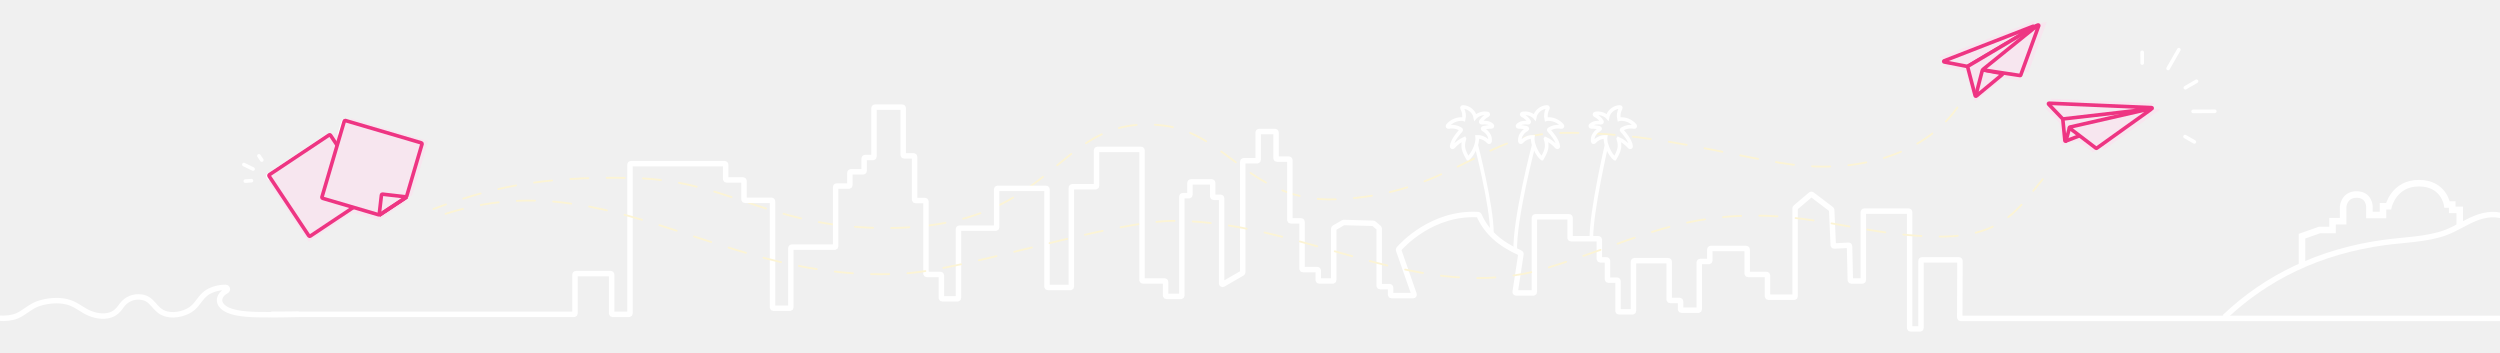
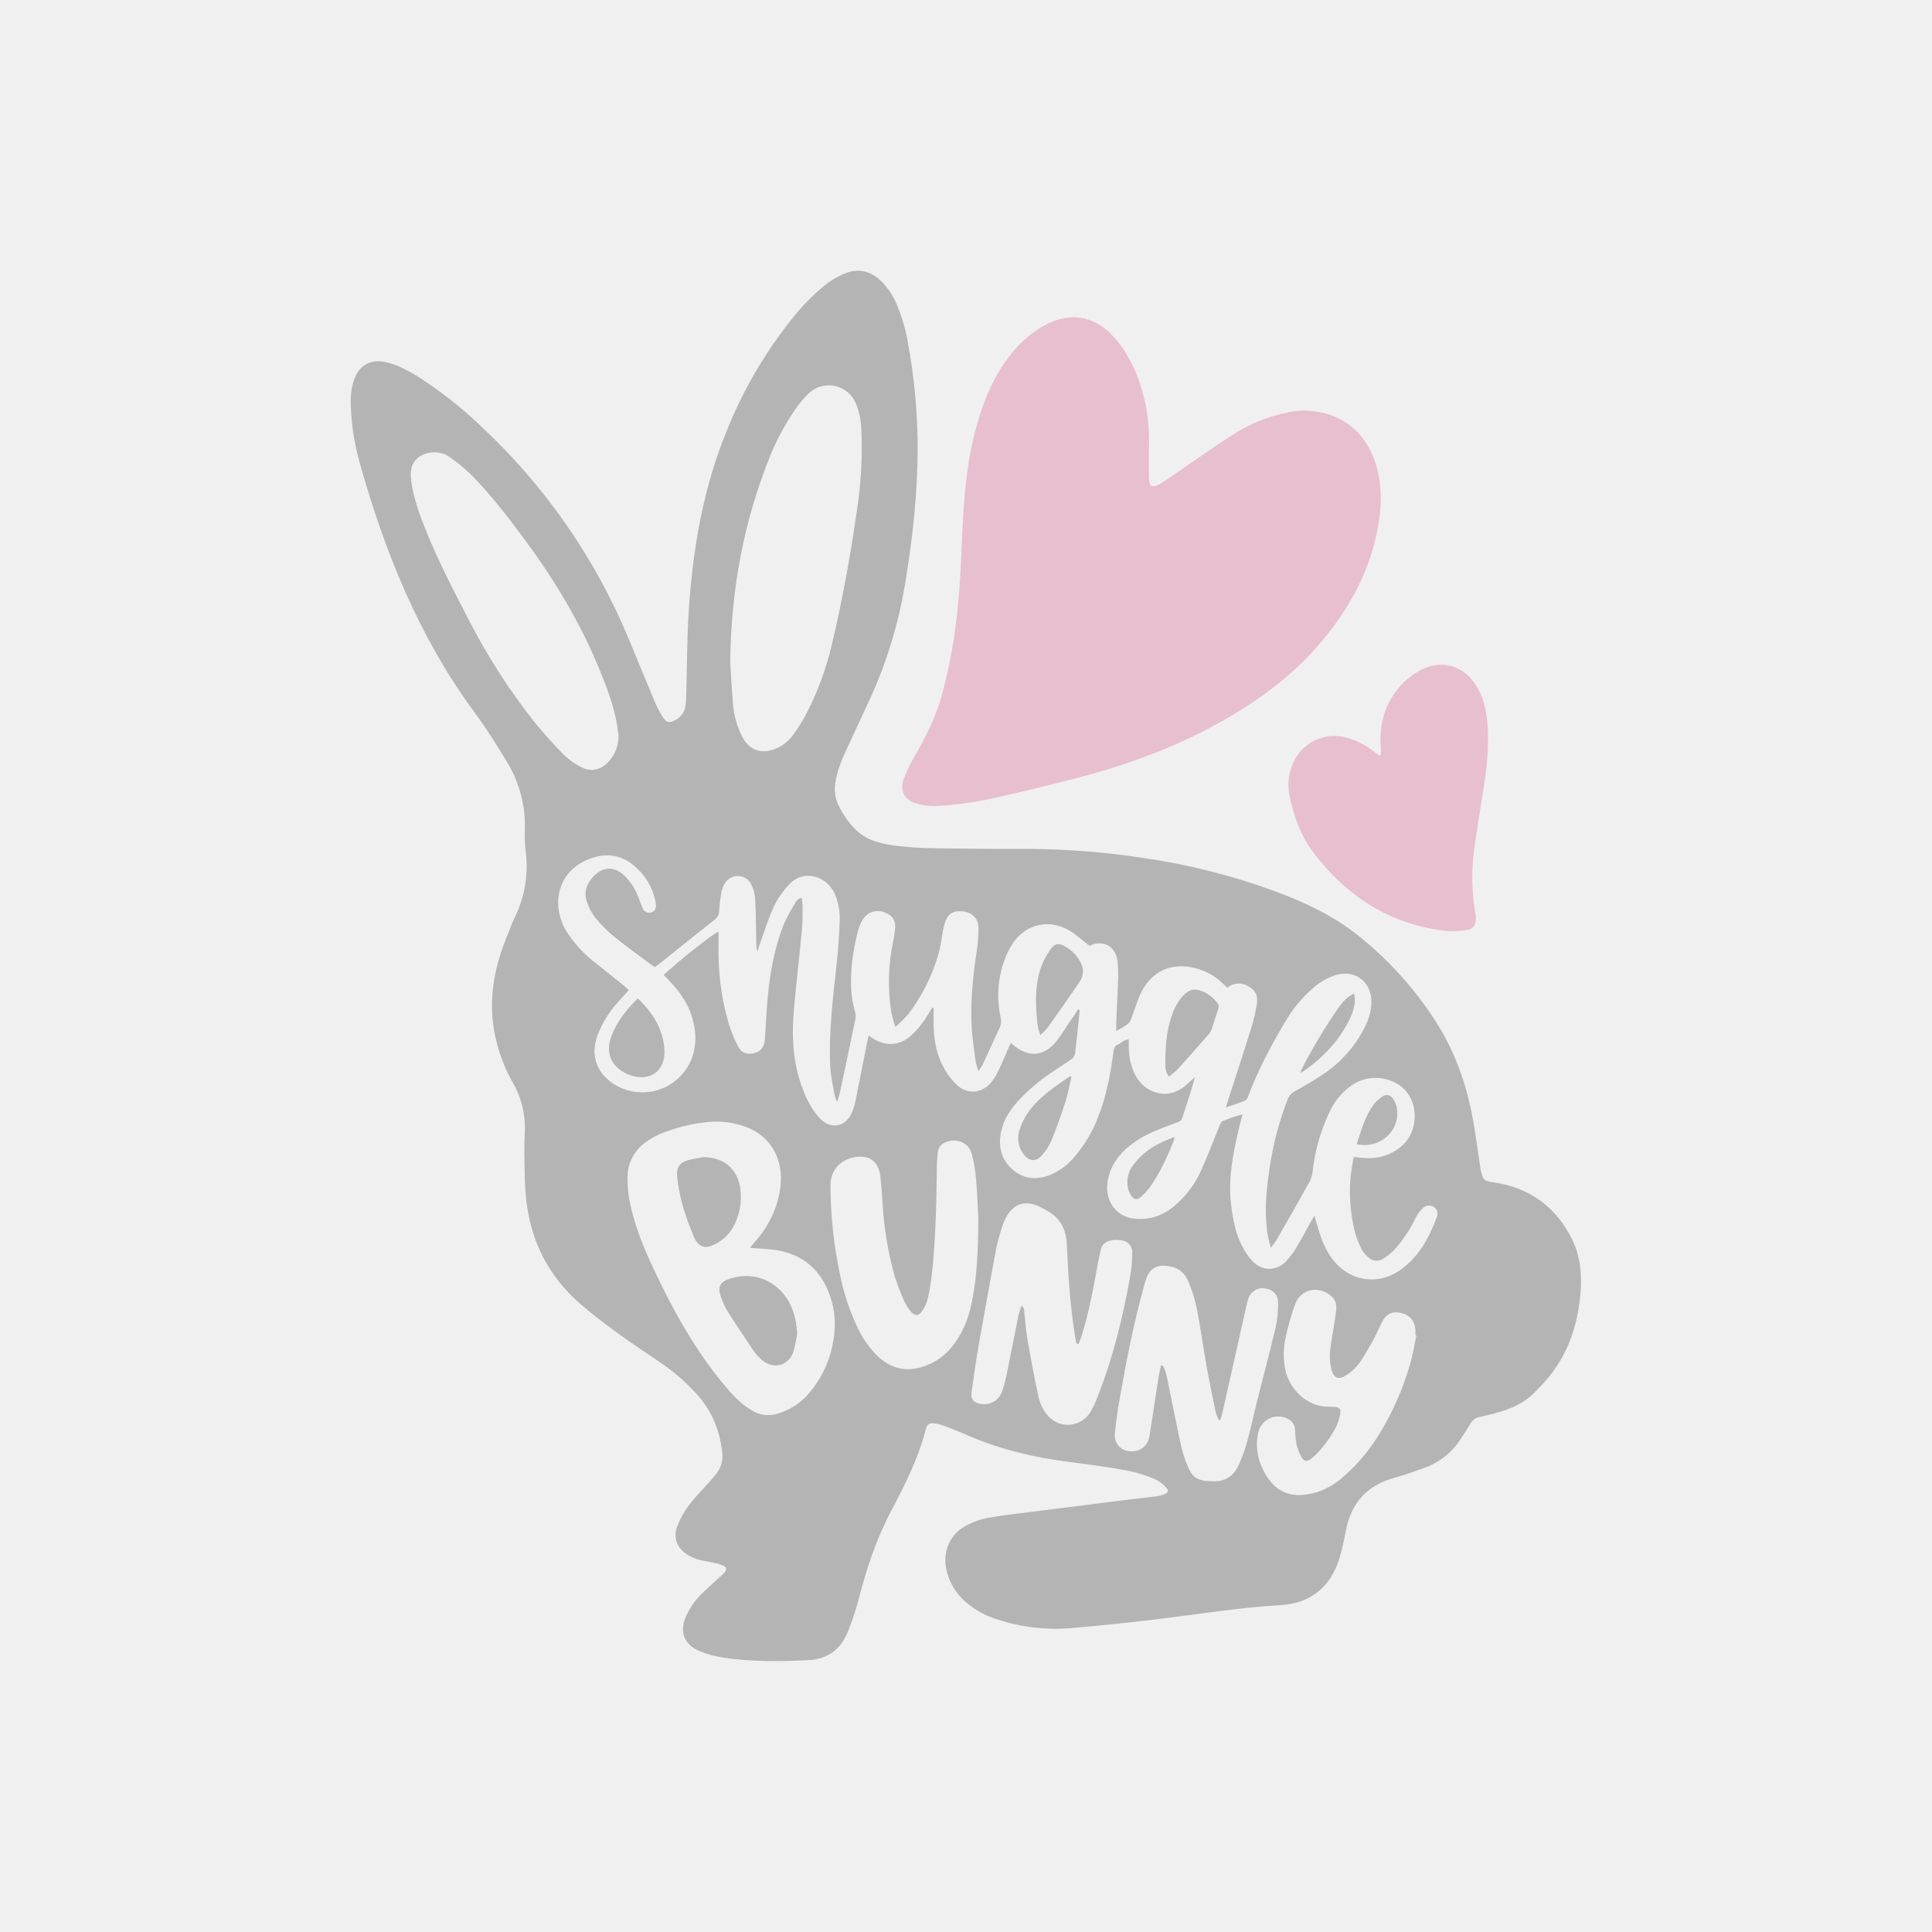
- <svg xmlns="http://www.w3.org/2000/svg" version="1.1" id="Layer_1" x="0px" y="0px" viewBox="0 0 1375.268 193.643" style="enable-background:new 0 0 1375.268 193.643;" xml:space="preserve">
-   <style type="text/css">
- 	.st0{fill:#F7E6EF;}
- 	.st1{fill:#F7E6EF;stroke:#EE3583;stroke-width:2;stroke-miterlimit:10;}
- 	.st2{fill:none;stroke:#EE3583;stroke-width:2;stroke-miterlimit:10;}
- 	.st3{fill:none;stroke:#FCF4D4;stroke-linecap:round;stroke-miterlimit:10;stroke-dasharray:10;}
- 	.st4{fill:none;stroke:#FFFFFF;stroke-width:2;stroke-miterlimit:10;}
- 	.st5{fill:none;stroke:#FFFFFF;stroke-width:2;stroke-linecap:round;stroke-miterlimit:10;}
- 	.st6{fill:#00B1B9;stroke:#FFFFFF;stroke-width:2;stroke-miterlimit:10;}
- 	.st7{fill:none;stroke:#FFFFFF;stroke-width:3.6;stroke-miterlimit:10;}
- 	.st8{fill:none;}
- 	.st9{fill:none;stroke:#FFFFFF;stroke-width:3;stroke-miterlimit:10;}
- </style>
-   <g>
-     <g>
-       <g>
-         <path class="st0" d="M1118.412,17.741c0.327-0.194,0.084-0.693-0.27-0.555     l-48.96,19.031c-0.29,0.113-0.251,0.534,0.053,0.593l12.739,2.456     c0.074,0.014,0.151,0.001,0.217-0.038L1118.412,17.741z" />
-         <path class="st0" d="M1120.771,16.527l-0.432,0.349     c-0.091-0.094-0.233-0.14-0.376-0.056l-37.673,22.349     c-0.119,0.07-0.177,0.211-0.142,0.345l4.146,15.869     c0.063,0.24,0.369,0.313,0.532,0.126l0.105-0.12     c0.083,0.016,0.171,0.01,0.25-0.055l14.028-11.635     c0.202-0.167,0.117-0.494-0.141-0.543l-2.924-0.55l0.219-0.249l12.634,1.92     c0.146,0.022,0.287-0.062,0.337-0.2l9.921-27.203     C1121.364,16.579,1121.016,16.33,1120.771,16.527z" />
-       </g>
-       <path class="st0" d="M1118.906,11.601l-51.59,19.691    c-0.29,0.113-0.251,0.534,0.054,0.593l12.739,2.456    c0.074,0.014,0.151,0.001,0.217-0.038l0.099-0.059    c-0.119,0.071-0.177,0.211-0.142,0.344l4.146,15.869    c0.063,0.24,0.369,0.313,0.532,0.126l0.105-0.12    c0.083,0.016,0.171,0.01,0.25-0.055l14.028-11.635    c0.202-0.167,0.117-0.494-0.141-0.542l-2.924-0.55l0.219-0.249l12.634,1.92    c0.146,0.022,0.287-0.062,0.337-0.2l9.921-27.203    C1119.5,11.654,1119.151,11.404,1118.906,11.601z" />
-       <path class="st0" d="M1125.301,12.134c0,0-2.275,0.521-2.63,0.659l-48.96,19.031    c-0.29,0.113-0.251,0.534,0.054,0.593l12.739,2.456    c0.074,0.014,0.151,0.001,0.217-0.038l19.142-11.355l-19.042,11.296    c-0.119,0.071-0.177,0.211-0.142,0.345l4.146,15.869    c0.063,0.24,0.369,0.312,0.532,0.126l0.105-0.12    c0.083,0.016,0.171,0.01,0.249-0.055l14.028-11.635    c0.202-0.167,0.117-0.494-0.14-0.543l-2.924-0.55l0.219-0.249l12.634,1.92    c0.146,0.022,0.287-0.062,0.337-0.2l9.921-27.203    C1125.894,12.186,1125.545,11.937,1125.301,12.134z" />
-       <g>
-         <path class="st1" d="M1069.502,34.081l12.739,2.456c0.074,0.014,0.151,0.001,0.217-0.038     l36.221-21.487c0.327-0.194,0.084-0.693-0.27-0.555l-48.96,19.032     C1069.158,33.601,1069.197,34.022,1069.502,34.081z" />
-         <path class="st1" d="M1082.415,36.784l4.146,15.869     c0.063,0.24,0.369,0.313,0.532,0.126l33.527-38.217     c0.232-0.265-0.088-0.65-0.391-0.47l-37.673,22.349     C1082.438,36.51,1082.38,36.651,1082.415,36.784z" />
-         <path class="st1" d="M1090.495,38.682l-3.544,13.606     c-0.076,0.291,0.266,0.508,0.497,0.316l14.028-11.635     c0.202-0.167,0.117-0.494-0.14-0.543l-10.485-1.971     C1090.692,38.425,1090.536,38.524,1090.495,38.682z" />
-         <path class="st1" d="M1091.114,37.961l29.924-24.163     c0.244-0.197,0.593,0.052,0.485,0.347l-9.921,27.203     c-0.051,0.139-0.192,0.222-0.338,0.2l-20.002-3.04     C1090.996,38.467,1090.905,38.13,1091.114,37.961z" />
-       </g>
-     </g>
-     <g>
-       <path class="st0" d="M1181.873,61.527l-56.447-2.428    c-0.279-0.012-0.43,0.322-0.237,0.524l7.698,8.035    c0.067,0.07,0.162,0.104,0.258,0.093l-0.152,0.018l1.176,11.955    c0.035,0.355,0.544,0.379,0.612,0.029l7.412-2.824l9.086,6.921    c0.104,0.079,0.246,0.085,0.356,0.013l29.55-21.139    c0.193-0.138,0.709-0.581,0.709-0.581    C1182.274,62.1,1182.254,61.543,1181.873,61.527z" />
-       <path class="st0" d="M1187.8,59.987l-56.447-2.428    c-0.279-0.012-0.43,0.322-0.237,0.524l7.698,8.035    c0.067,0.07,0.162,0.104,0.258,0.093l-0.152,0.018l1.176,11.955    c0.035,0.355,0.544,0.379,0.612,0.029l7.412-2.824l9.086,6.921    c0.104,0.079,0.246,0.085,0.356,0.013l29.55-21.139    c0.193-0.138,0.709-0.581,0.709-0.581    C1188.201,60.561,1188.181,60.004,1187.8,59.987z" />
-       <path class="st0" d="M1184.875,56.691l-56.447-2.428    c-0.279-0.012-0.43,0.322-0.237,0.524l7.698,8.035    c0.067,0.07,0.162,0.104,0.258,0.093l-0.152,0.018l1.176,11.955    c0.035,0.355,0.544,0.379,0.612,0.029l7.412-2.824l9.086,6.921    c0.104,0.079,0.246,0.085,0.356,0.013l29.55-21.139    c0.193-0.138,0.709-0.581,0.709-0.581    C1185.276,57.264,1185.256,56.707,1184.875,56.691z" />
-       <g>
-         <path class="st1" d="M1126.942,57.305l7.698,8.035c0.067,0.07,0.163,0.104,0.259,0.093     l48.749-5.608c0.379-0.044,0.359-0.601-0.022-0.617l-56.447-2.428     C1126.9,56.77,1126.749,57.104,1126.942,57.305z" />
-         <path class="st1" d="M1138.41,70.345l-1.875,7.09     c-0.068,0.35-0.577,0.326-0.612-0.029l-1.176-11.954" />
-         <line class="st2" x1="1136.147" y1="77.683" x2="1183.297" y2="59.519" />
-         <path class="st1" d="M1138.508,70.468l14.525,11.064     c0.104,0.079,0.247,0.085,0.356,0.013l29.551-21.139     c0.275-0.197,0.081-0.629-0.249-0.554l-44.06,10.066     C1138.372,69.975,1138.297,70.308,1138.508,70.468z" />
-       </g>
-     </g>
-     <path class="st3" d="M1076.807,59.096c-19.361,27.481-57.253,35.836-90.587,31.485   c-33.334-4.35-79.787-19.107-130.511-17.358   c-40,1.379-59.886,33.991-120.667,36.423   c-46.977,1.879-60.163-36.384-94.826-40.56   c-63.006-7.591-55.664,60.564-162.268,56.143   c-57.164-2.371-79.136-26-129.116-27.281   c-53.292-1.366-81.205,6.162-110.402,17.018" />
-     <g>
-       <g>
-         <path class="st4" d="M883.833,79.497c0,0-8.419,36.281-8.419,51.527" />
-         <path class="st4" d="M888.284,87.242c-2.359-1.874-5.646-8.007-5.021-11.914     l0.004-0.023c-2.344-0.074-4.687,0.991-6.211,2.767     c-0.274,0.319-0.808,0.187-0.871-0.228c-0.214-1.412,0.117-2.908,0.939-4.078     c0.748-1.064,1.643-1.954,2.828-2.526c0.425-0.205,0.363-0.826-0.097-0.931     c-1.12-0.256-2.739-0.527-4.507-0.507c-0.441,0.005-0.67-0.528-0.366-0.849     c0.68-0.716,1.648-1.176,2.629-1.372c1.026-0.205,2.077-0.164,3.123-0.065     c0.417,0.04,0.695-0.422,0.469-0.775c-0.918-1.43-2.24-2.6-3.77-3.342     c-0.427-0.207-0.384-0.846,0.081-0.938c2.387-0.472,5.014,0.264,6.745,1.989     l0.029,0.034c0.604-3.135,3.641-5.573,6.805-5.64     c0.385-0.008,0.646,0.409,0.453,0.743c-1.042,1.808-1.382,4.019-0.902,6.052     l0.217-0.074c3.208-0.406,6.561,1.004,8.596,3.5     c0.308,0.378-0.022,0.912-0.499,0.811c-2.27-0.483-4.736-0.047-6.688,1.212     c-0.258,0.166-0.294,0.532-0.083,0.755c1.201,1.277,4.699,5.257,5.09,8.66     c0.056,0.484-0.554,0.749-0.874,0.381c-1.688-1.942-3.796-3.52-6.139-4.585     l-0.021,0.036c1.338,4.224,0.655,6.445-1.939,10.908L888.284,87.242z" />
-       </g>
-       <g>
-         <path class="st4" d="M843.79,79.497c0,0-10.802,40.921-10.244,58.784" />
-         <path class="st4" d="M848.241,87.242c-2.359-1.874-5.646-8.007-5.021-11.914l0.004-0.023     c-2.344-0.074-4.687,0.991-6.211,2.767c-0.274,0.319-0.808,0.187-0.871-0.228     c-0.214-1.412,0.117-2.908,0.939-4.078c0.748-1.064,1.643-1.954,2.828-2.526     c0.425-0.205,0.363-0.826-0.097-0.931c-1.12-0.256-2.739-0.527-4.507-0.507     c-0.442,0.005-0.67-0.528-0.366-0.849c0.68-0.716,1.648-1.176,2.629-1.372     c1.026-0.205,2.077-0.164,3.123-0.065c0.418,0.04,0.695-0.422,0.469-0.775     c-0.918-1.43-2.24-2.6-3.77-3.342c-0.427-0.207-0.385-0.846,0.081-0.938     c2.387-0.472,5.014,0.264,6.745,1.989l0.029,0.034     c0.604-3.135,3.641-5.573,6.805-5.64c0.385-0.008,0.646,0.409,0.453,0.743     c-1.042,1.808-1.382,4.019-0.902,6.052l0.217-0.074     c3.208-0.406,6.561,1.004,8.596,3.5c0.308,0.378-0.022,0.912-0.498,0.811     c-2.27-0.483-4.736-0.047-6.688,1.212c-0.258,0.166-0.294,0.532-0.084,0.755     c1.201,1.277,4.699,5.257,5.09,8.66c0.056,0.484-0.554,0.749-0.874,0.381     c-1.688-1.942-3.796-3.52-6.139-4.585l-0.022,0.036     c1.338,4.224,0.655,6.445-1.938,10.908L848.241,87.242z" />
-       </g>
-       <g>
-         <path class="st4" d="M812.008,79.497c0,0,8.699,33.49,8.699,48.736" />
-         <path class="st4" d="M807.557,87.242c2.359-1.874,5.646-8.007,5.021-11.914     l-0.004-0.023c2.344-0.074,4.687,0.991,6.211,2.767     c0.274,0.319,0.808,0.187,0.871-0.228c0.214-1.412-0.117-2.908-0.94-4.078     c-0.748-1.064-1.643-1.954-2.828-2.526c-0.425-0.205-0.363-0.826,0.097-0.931     c1.12-0.256,2.739-0.527,4.507-0.507c0.442,0.005,0.67-0.528,0.366-0.849     c-0.68-0.716-1.648-1.176-2.63-1.372c-1.026-0.205-2.077-0.164-3.123-0.065     c-0.417,0.04-0.695-0.422-0.469-0.775c0.918-1.43,2.24-2.6,3.77-3.342     c0.427-0.207,0.384-0.846-0.081-0.938c-2.387-0.472-5.014,0.264-6.745,1.989     l-0.029,0.034c-0.604-3.135-3.641-5.573-6.805-5.64     c-0.385-0.008-0.646,0.409-0.453,0.743c1.042,1.808,1.382,4.019,0.901,6.052     l-0.217-0.074c-3.208-0.406-6.561,1.004-8.596,3.5     c-0.308,0.378,0.022,0.912,0.498,0.811c2.27-0.483,4.736-0.047,6.688,1.212     c0.258,0.166,0.294,0.532,0.083,0.755c-1.201,1.277-4.699,5.257-5.09,8.66     c-0.056,0.484,0.554,0.749,0.874,0.381c1.688-1.942,3.796-3.52,6.139-4.585     l0.021,0.036c-1.338,4.224-0.655,6.445,1.939,10.908L807.557,87.242z" />
-       </g>
-     </g>
-     <g>
-       <line class="st5" x1="1198.606" y1="27.321" x2="1192.694" y2="37.65" />
-       <line class="st5" x1="1208.297" y1="44.701" x2="1202.177" y2="48.266" />
-       <line class="st5" x1="1178.422" y1="28.805" x2="1178.445" y2="34.682" />
-       <line class="st5" x1="1218.355" y1="61.228" x2="1206.454" y2="61.273" />
-       <line class="st5" x1="1207.107" y1="78.051" x2="1202.005" y2="75.132" />
-     </g>
-     <g>
-       <path class="st4" d="M202.943,108.181l-32.929,21.919    c-0.23,0.153-0.54,0.091-0.693-0.139L147.402,97.031    c-0.153-0.23-0.091-0.54,0.139-0.693l32.929-21.919    c0.23-0.153,0.54-0.091,0.693,0.139l21.919,32.929    C203.235,107.717,203.173,108.028,202.943,108.181z" />
-       <g>
-         <g>
-           <path class="st6" d="M188.781,66.843l-12.298,41.812      c-0.078,0.265,0.074,0.543,0.339,0.621l30.826,9.067      c0.142,0.042,0.295,0.019,0.418-0.063l14.835-9.853      c0.098-0.065,0.17-0.163,0.203-0.275l8.45-28.727      c0.078-0.265-0.074-0.543-0.339-0.621l-41.812-12.298      C189.137,66.426,188.859,66.578,188.781,66.843z" />
-         </g>
-         <path class="st6" d="M207.954,118.594l1.279-11.146c0.031-0.274,0.279-0.471,0.554-0.44     l13.369,1.535" />
-         <line class="st4" x1="223.156" y1="108.543" x2="207.954" y2="118.594" />
-         <line class="st4" x1="207.954" y1="118.594" x2="223.156" y2="108.543" />
-       </g>
-       <g>
-         <line class="st5" x1="134.961" y1="99.622" x2="138.3" y2="99.393" />
-         <line class="st5" x1="134.161" y1="90.516" x2="139.211" y2="92.988" />
-         <line class="st5" x1="142.447" y1="85.744" x2="143.997" y2="88.049" />
-       </g>
-     </g>
-     <path class="st7" d="M1353.106,124.462v-9.001h-4.115v-2.939h-2.822   c0,0-1.764-11.757-15.52-11.757c-13.756,0-16.695,12.698-16.695,12.698h-3.057v4.82   h-7.463v-4.703c0,0-0.118-6.584-7.054-6.584s-7.407,6.702-7.407,6.702v7.995h-5.823   v4.82h-7.172l-9.641,3.41v15.703" />
-     <g>
-       <g>
-         <path class="st0" d="M203.127,110.841l-32.929,21.919     c-0.23,0.153-0.54,0.091-0.693-0.139l-21.919-32.929     c-0.153-0.23-0.091-0.54,0.139-0.693l32.929-21.919     c0.23-0.153,0.54-0.091,0.693,0.139l21.919,32.929     C203.419,110.377,203.357,110.688,203.127,110.841z" />
-         <g>
-           <g>
-             <path class="st0" d="M188.965,69.502l-12.298,41.812       c-0.078,0.265,0.074,0.543,0.339,0.621l30.826,9.067       c0.142,0.042,0.295,0.019,0.418-0.063l14.835-9.853       c0.098-0.065,0.17-0.163,0.203-0.275l8.45-28.727       c0.078-0.265-0.074-0.543-0.339-0.621l-41.812-12.298       C189.321,69.086,189.043,69.237,188.965,69.502z" />
-           </g>
-           <path class="st0" d="M208.138,121.254l1.279-11.146      c0.031-0.274,0.279-0.471,0.554-0.44l13.369,1.535" />
-           <line class="st8" x1="223.34" y1="111.203" x2="208.138" y2="121.254" />
-           <line class="st8" x1="208.138" y1="121.254" x2="223.34" y2="111.203" />
-         </g>
-       </g>
-       <g>
-         <path class="st0" d="M206.819,106.789l-32.929,21.919     c-0.23,0.153-0.54,0.091-0.693-0.139L151.278,95.64     c-0.153-0.23-0.091-0.54,0.139-0.693l32.929-21.919     c0.23-0.153,0.54-0.091,0.693,0.139l21.919,32.929     C207.111,106.326,207.048,106.636,206.819,106.789z" />
-         <g>
-           <g>
-             <path class="st0" d="M192.657,65.451l-12.298,41.812       c-0.078,0.265,0.074,0.543,0.339,0.621l30.826,9.067       c0.142,0.042,0.295,0.019,0.418-0.063l14.835-9.853       c0.098-0.065,0.17-0.163,0.203-0.275l8.45-28.727       c0.078-0.265-0.074-0.543-0.339-0.621l-41.812-12.298       C193.013,65.035,192.735,65.186,192.657,65.451z" />
-           </g>
-           <path class="st0" d="M211.829,117.202l1.279-11.146      c0.031-0.274,0.279-0.471,0.554-0.44l13.369,1.535" />
-           <line class="st8" x1="227.032" y1="107.152" x2="211.829" y2="117.202" />
-           <line class="st8" x1="211.829" y1="117.202" x2="227.032" y2="107.152" />
-         </g>
-       </g>
-       <g>
-         <path class="st1" d="M203.554,107.984l-32.929,21.919     c-0.23,0.153-0.54,0.091-0.693-0.139l-21.919-32.929     c-0.153-0.23-0.091-0.54,0.139-0.693l32.929-21.919     c0.23-0.153,0.54-0.091,0.693,0.139l21.919,32.929     C203.847,107.52,203.784,107.831,203.554,107.984z" />
-         <g>
-           <g>
-             <path class="st1" d="M189.393,66.645l-12.298,41.812       c-0.078,0.265,0.074,0.543,0.339,0.621l30.826,9.067       c0.142,0.042,0.295,0.019,0.418-0.063l14.835-9.853       c0.098-0.065,0.17-0.163,0.203-0.275l8.45-28.727       c0.078-0.265-0.074-0.543-0.339-0.621l-41.812-12.298       C189.749,66.229,189.471,66.381,189.393,66.645z" />
-           </g>
-           <path class="st1" d="M208.565,118.397l1.279-11.146      c0.031-0.274,0.279-0.471,0.554-0.44l13.369,1.535" />
-           <line class="st2" x1="223.768" y1="108.346" x2="208.565" y2="118.397" />
-           <line class="st2" x1="208.565" y1="118.397" x2="223.768" y2="108.346" />
-         </g>
-       </g>
-     </g>
-     <path class="st9" d="M149.153,172.922h166.661c0.276,0,0.5-0.224,0.5-0.5v-21.402   c0-0.276,0.224-0.5,0.5-0.5h19.162c0.276,0,0.5,0.224,0.5,0.5v21.402c0,0.276,0.224,0.5,0.5,0.5   h9.081c0.276,0,0.5-0.224,0.5-0.5V90.534c0-0.276,0.224-0.5,0.5-0.5h51.645   c0.276,0,0.5,0.224,0.5,0.5v7.961c0,0.276,0.224,0.5,0.5,0.5h9.081c0.276,0,0.5,0.224,0.5,0.5   v10.201c0,0.276,0.224,0.5,0.5,0.5h14.682c0.276,0,0.5,0.224,0.5,0.5v58.366   c0,0.276,0.224,0.5,0.5,0.5h9.081c0.276,0,0.5-0.224,0.5-0.5v-32.603c0-0.276,0.224-0.5,0.5-0.5   h23.642c0.276,0,0.5-0.224,0.5-0.5v-32.603c0-0.276,0.224-0.5,0.5-0.5h6.841   c0.276,0,0.5-0.224,0.5-0.5v-6.841c0-0.276,0.224-0.5,0.5-0.5h6.841c0.276,0,0.5-0.224,0.5-0.5   v-6.871c0-0.276,0.224-0.5,0.5-0.5h4.41c0.276,0,0.5-0.224,0.5-0.5V59.44   c0-0.276,0.224-0.5,0.5-0.5h15.086c0.276,0,0.5,0.224,0.5,0.5v25.811c0,0.276,0.224,0.5,0.5,0.5   h5.256c0.276,0,0.5,0.224,0.5,0.5v23.576c0,0.276,0.224,0.5,0.5,0.5h5.256   c0.276,0,0.5,0.224,0.5,0.5v39.663c0,0.276,0.224,0.5,0.5,0.5h7.49c0.276,0,0.5,0.224,0.5,0.5   v12.405c0,0.276,0.224,0.5,0.5,0.5h8.384c0.276,0,0.5-0.224,0.5-0.5v-37.875   c0-0.276,0.224-0.5,0.5-0.5h20.002c0.276,0,0.5-0.224,0.5-0.5v-20.895c0-0.276,0.224-0.5,0.5-0.5   h26.704c0.276,0,0.5,0.224,0.5,0.5v53.515c0,0.276,0.224,0.5,0.5,0.5h12.405   c0.276,0,0.5-0.224,0.5-0.5v-54.409c0-0.276,0.224-0.5,0.5-0.5H602.715c0.276,0,0.5-0.224,0.5-0.5   V82.676c0-0.276,0.224-0.5,0.5-0.5h24.023c0.276,0,0.5,0.224,0.5,0.5v71.389   c0,0.276,0.224,0.5,0.5,0.5h11.958c0.276,0,0.5,0.224,0.5,0.5v7.49c0,0.276,0.224,0.5,0.5,0.5   h7.937c0.276,0,0.5-0.224,0.5-0.5v-54.409c0-0.276,0.224-0.5,0.5-0.5h3.468   c0.276,0,0.5-0.224,0.5-0.5v-6.596c0-0.276,0.224-0.5,0.5-0.5h11.512c0.276,0,0.5,0.224,0.5,0.5   v7.49c0,0.276,0.224,0.5,0.5,0.5h3.915c0.276,0,0.5,0.224,0.5,0.5v46.893   c0,0.385,0.417,0.625,0.75,0.433l10.618-6.126   c0.155-0.089,0.25-0.254,0.25-0.433V88.931c0-0.276,0.224-0.5,0.5-0.5h7.49   c0.276,0,0.5-0.224,0.5-0.5V72.845c0-0.276,0.224-0.5,0.5-0.5h8.831c0.276,0,0.5,0.224,0.5,0.5   v14.193c0,0.276,0.224,0.5,0.5,0.5h6.596c0.276,0,0.5,0.224,0.5,0.5v32.96   c0,0.276,0.224,0.5,0.5,0.5h5.703c0.276,0,0.5,0.224,0.5,0.5v25.811c0,0.276,0.224,0.5,0.5,0.5   h7.937c0.276,0,0.5,0.224,0.5,0.5v5.256c0,0.276,0.224,0.5,0.5,0.5h7.49   c0.276,0,0.5-0.224,0.5-0.5V125.807c0-0.178,0.094-0.342,0.248-0.432l4.991-2.911   c0.08-0.047,0.172-0.07,0.265-0.068l16.214,0.438   c0.115,0.003,0.225,0.046,0.312,0.12l2.819,2.416   c0.111,0.095,0.175,0.234,0.175,0.38v31.443c0,0.276,0.224,0.5,0.5,0.5h5.256   c0.276,0,0.5,0.224,0.5,0.5v3.915c0,0.276,0.224,0.5,0.5,0.5h11.95   c0.344,0,0.586-0.34,0.472-0.665l-8.537-24.441   c-0.059-0.169-0.026-0.355,0.092-0.49c1.924-2.207,18.575-20.388,43.725-18.953   c0.188,0.011,0.356,0.129,0.433,0.302c4.057,9.183,11.265,15.694,22.783,20.828   c0.204,0.091,0.326,0.307,0.293,0.529l-3.171,20.839   c-0.046,0.302,0.188,0.575,0.494,0.575l9.557,0.01   c0.276,0,0.5-0.224,0.5-0.5v-40.877c0-0.276,0.224-0.5,0.5-0.5h18.661   c0.276,0,0.5,0.224,0.5,0.5v11.065c0,0.276,0.224,0.5,0.5,0.5h15.086c0.276,0,0.5,0.224,0.5,0.5   v10.618c0,0.276,0.224,0.5,0.5,0.5h3.468c0.276,0,0.5,0.224,0.5,0.5v10.171   c0,0.276,0.224,0.5,0.5,0.5h4.809c0.276,0,0.5,0.224,0.5,0.5v16.427c0,0.276,0.224,0.5,0.5,0.5   h7.49c0.276,0,0.5-0.224,0.5-0.5v-27.151c0-0.276,0.224-0.5,0.5-0.5h18.661   c0.276,0,0.5,0.224,0.5,0.5v20.895c0,0.276,0.224,0.5,0.5,0.5h5.256c0.276,0,0.5,0.224,0.5,0.5   v4.362c0,0.276,0.224,0.5,0.5,0.5h9.277c0.276,0,0.5-0.224,0.5-0.5v-25.811   c0-0.276,0.224-0.5,0.5-0.5h4.809c0.276,0,0.5-0.224,0.5-0.5v-6.149c0-0.276,0.224-0.5,0.5-0.5   h19.555c0.276,0,0.5,0.224,0.5,0.5v13.299c0,0.276,0.224,0.5,0.5,0.5h10.171   c0.276,0,0.5,0.224,0.5,0.5v11.512c0,0.276,0.224,0.5,0.5,0.5h14.193c0.276,0,0.5-0.224,0.5-0.5   v-48.422c0-0.147,0.064-0.286,0.176-0.381l8.454-7.186   c0.179-0.152,0.439-0.159,0.626-0.017l10.664,8.105   c0.118,0.09,0.19,0.228,0.197,0.376l0.861,19.372   c0.012,0.277,0.248,0.491,0.524,0.477l7.922-0.396   c0.281-0.014,0.518,0.207,0.525,0.488l0.424,18.659   c0.006,0.272,0.228,0.489,0.5,0.489h6.161c0.276,0,0.5-0.224,0.5-0.5v-37.429   c0-0.276,0.224-0.5,0.5-0.5h24.47c0.276,0,0.5,0.224,0.5,0.5v63.792c0,0.276,0.224,0.5,0.5,0.5   h5.256c0.276,0,0.5-0.224,0.5-0.5v-36.982c0-0.276,0.224-0.5,0.5-0.5h20.43   c0.277,0,0.501,0.225,0.5,0.502l-0.122,31.199c-0.001,0.277,0.223,0.502,0.5,0.502   h303.536" />
-     <path class="st3" d="M245.065,117.639c91.782-29.274,151.89,39.493,253.059,32.748   c35.336-2.356,113.934-29.387,149.345-28.905   c71.995,0.978,134.424,46.996,203.301,26.015   c43.75-13.327,68.923-28.905,114.658-28.905c36.614,0,64.555,11.562,102.132,11.562   c34.9,0,43.358-16.38,56.196-31.613" />
-     <g>
-       <g>
-         <path class="st9" d="M1379.417,120.089c-5.271-3.191-12.104-2.272-17.814,0.043     c-5.71,2.315-10.866,5.884-16.663,7.969c-9.975,3.589-22.534,3.839-33.04,5.253     c-36.135,4.863-65.518,19.478-88.201,41.103" />
-       </g>
-       <g>
-         <path class="st9" d="M-190.54,179.895c-0.496-4.202,4.66-8.422,12.18-9.97     c9.793-2.016,22.614,0.703,25.36,6.403c0.059,0.123,0.242,0.224,0.476,0.259     c12.078,1.818,10.702-2.934,10.922-6.208c0.228-3.394,4.115-6.659,9.853-8.275     c5.444-1.534,12.364-1.53,17.827-0.024c0.426,0.117,0.474,0.427,0.104,0.588     c-7.496,3.257-15.216,7.17-9.422,13.641c0.075,0.084,0.219,0.155,0.384,0.19     c16.123,3.446,14.284-5.962,23.324-7.593c8.256-1.49,16.195,5.02,18.412,6.854     c0.058,0.048,0.135,0.085,0.227,0.115c11.952,3.853,16.181-0.628,20.177-4.056     c2.643-2.267,7.374-4.6,12.148-3.674c6.337,1.229,6.182,7.121,17.002,5.417     c0.05-0.008,0.103-0.02,0.152-0.033c8.056-2.283,8.277-7.173,13.626-10.285     c3.319-1.931,9.99-2.692,13.093-0.817c0.29,0.175,0.191,0.439-0.192,0.555     c-5.856,1.778-8.066,6.265-4.372,9.255c3.838,3.108,13.144,3.867,18.624,1.52     c4.178-1.789,7.325-5.276,11.888-6.789c4.563-1.513,10.544-2.17,15.434-0.966     c4.272,1.052,6.933,3.268,10.11,5.089s7.953,3.399,12.405,2.573     c4.351-0.807,6.121-3.43,7.775-5.675s4.737-4.75,9.352-4.657     c8.247,0.166,7.896,7.475,15.258,9.417c5.145,1.358,11.409-0.708,14.397-3.276     s4.131-5.645,7.341-8.14c2.39-1.857,6.757-3.312,10.789-3.228     c1.037,0.022,1.338,1.413,0.42,1.894c-4.08,2.138-4.959,5.956-2.05,8.703     c3.613,3.412,11.374,4.179,18.849,4.374c7.451,0.195,22.885-0.169,22.885-0.169     s0.093-0.011,0.141-0.011" />
-       </g>
-     </g>
-   </g>
+ <svg xmlns="http://www.w3.org/2000/svg" id="Layer_2" data-name="Layer 2" viewBox="0 0 900 900">
+   <defs>
+     <style>.cls-1{fill:#e8bfcf;}.cls-2{fill:#b4b4b4;}</style>
+   </defs>
+   <path class="cls-1" d="M535.22,210.74c0,3.84-.07,7.69,0,11.53.11,4.6,1.36,5.36,5.37,3,3.3-1.95,6.39-4.27,9.56-6.43,7.72-5.25,15.32-10.68,23.17-15.72a74.09,74.09,0,0,1,26.62-11,38,38,0,0,1,18.27.68c11.65,3.59,18.85,11.65,22.55,23,2.84,8.75,3,17.74,1.63,26.73C639.05,265,628.6,284,613.86,300.92c-13,14.91-28.86,26.29-46.07,35.86-21.06,11.7-43.52,19.83-66.78,25.8-14,3.61-28.1,7.09-42.26,10.1a175,175,0,0,1-22.52,2.82,28,28,0,0,1-9.4-1.25c-5.42-1.49-7.82-6-5.88-11.27a74,74,0,0,1,5.44-11.23c5.1-8.89,9.64-18,12.39-27.93a246.36,246.36,0,0,0,6.71-34.91c1.71-13.53,2.18-27.14,2.78-40.75.76-17.35,2.24-34.64,7.15-51.43,2.91-10,6.77-19.52,12.77-28.07,5.31-7.57,11.78-13.92,20.21-18,10.25-4.95,20.33-3.46,28.58,4.38a48.81,48.81,0,0,1,6.49,7.84,66.07,66.07,0,0,1,8.47,18.86C534.69,191.27,535.53,198.29,535.22,210.74Z" />
+   <path class="cls-1" d="M643.23,351.62c0-1,.07-2.09,0-3.12-.69-9.39,1-18.15,6.67-25.91a34.07,34.07,0,0,1,11.75-10.38c9.56-5,19.37-2.56,25.46,6.33,3.65,5.32,5.16,11.37,5.73,17.67.93,10.13-.06,20.18-1.61,30.19-1.49,9.54-3.06,19.08-4.43,28.64a97.06,97.06,0,0,0,.45,30.19,16.45,16.45,0,0,1,.31,2.61c0,2.79-1.19,4.85-3.93,5.32a35.38,35.38,0,0,1-9.79.51c-26.09-2.9-46.36-15.89-62-36.51-5.81-7.64-9-16.56-11-25.86a24.79,24.79,0,0,1,2.39-17.58,20.83,20.83,0,0,1,21.9-10.57,34.46,34.46,0,0,1,14.52,6.68l2.87,2.12Z" />
+   <path class="cls-2" d="M427.49,206.89c0,23.35-2.35,43.3-5.55,63.18a212.4,212.4,0,0,1-16.34,54.77c-3.75,8.19-7.58,16.35-11.37,24.52-2.32,5-4.37,10.06-5.12,15.58a17.48,17.48,0,0,0,1.53,10.26,42,42,0,0,0,7.48,10.8c4.66,4.89,10.7,6.68,17.1,7.67,10.48,1.61,21,1.47,31.59,1.63,11.1.17,22.2.17,33.3.16a365,365,0,0,1,52.52,4.22,303,303,0,0,1,62.14,15.81c13.65,5.06,26.69,11.34,38.16,20.5a165.28,165.28,0,0,1,35.65,39.48c9.22,14.2,14.71,29.92,17.66,46.53,1.27,7.14,2.2,14.33,3.28,21.5a11.48,11.48,0,0,0,.19,1.31c1.2,5.06,1.35,5.28,6.23,6,16.47,2.44,28.62,11.19,36.17,26.07,3.89,7.66,4.83,16,4.23,24.4-1.06,14.79-5.32,28.48-14.83,40.17-2.08,2.54-4.37,4.93-6.68,7.27-6.23,6.28-14.28,8.78-22.61,10.67-.86.19-1.71.44-2.57.58a6.63,6.63,0,0,0-4.87,3.55c-1.4,2.36-2.94,4.63-4.43,6.94a33,33,0,0,1-17.05,13.41c-4.54,1.63-9.09,3.29-13.75,4.56-12.81,3.48-20.14,11.81-22.63,24.71a124,124,0,0,1-2.87,12.52c-4.14,13.61-13.38,21.22-27.58,22.07-17.24,1-34.28,3.63-51.39,5.8q-22.87,2.9-45.87,4.89a86.48,86.48,0,0,1-34.49-4,40.31,40.31,0,0,1-14.41-7.75,27.77,27.77,0,0,1-9.58-16.12c-1.48-8,1.78-15.7,8.9-19.62a35.68,35.68,0,0,1,10.77-3.89c8.1-1.42,16.3-2.27,24.47-3.31q19.77-2.52,39.55-5c4.79-.6,9.6-1.08,14.39-1.71A14.34,14.34,0,0,0,542.6,696c1.5-.63,1.91-1.7.82-2.83a16.17,16.17,0,0,0-5.12-4,65.78,65.78,0,0,0-12.53-4c-8.85-1.62-17.77-2.89-26.71-4-17.32-2.15-34.13-6.13-50.11-13.31-2.9-1.31-5.89-2.41-8.86-3.55a21,21,0,0,0-3.48-1c-3.61-.73-4.64-.33-5.56,3.25-3.42,13.21-9.55,25.26-15.86,37.2-6.94,13.12-11.55,27-15.21,41.33a122.94,122.94,0,0,1-5.13,15.28c-3.26,8.14-9.59,12.55-18.26,13-13.28.63-26.6.82-39.8-1.22a48.4,48.4,0,0,1-10.46-2.81c-7.9-3.17-10.15-9.46-6.44-17.1a35.11,35.11,0,0,1,7.3-10.11c2.78-2.66,5.66-5.22,8.48-7.83a16.37,16.37,0,0,0,1.89-1.83c1.1-1.37,1-2.41-.65-3.17a21.11,21.11,0,0,0-4.39-1.28c-2.25-.51-4.56-.77-6.77-1.4a22.07,22.07,0,0,1-5.14-2.14c-5.11-3-7.2-8-5.12-13.52a40,40,0,0,1,5.41-9.71c2.82-3.78,6.21-7.12,9.34-10.66,1.16-1.31,2.35-2.62,3.42-4a13.44,13.44,0,0,0,2.77-10.22c-1.17-9.85-4.62-18.7-11.24-26.23a90.89,90.89,0,0,0-16.46-14.64c-6.77-4.7-13.69-9.2-20.35-14-6-4.39-12-8.9-17.68-13.76-15.49-13.33-23.94-30.35-25.74-50.67-.38-4.27-.54-8.56-.61-12.84-.09-5.49-.2-11,.1-16.48a42.23,42.23,0,0,0-5.71-23.68,75.29,75.29,0,0,1-7.57-19.26c-3.46-14-2.2-27.71,2.25-41.23,1.34-4.07,3-8,4.56-12,.56-1.44,1.13-2.87,1.81-4.25a53.54,53.54,0,0,0,5.09-30.76,62.67,62.67,0,0,1-.38-9.88A56.82,56.82,0,0,0,236,354.68c-4.7-7.8-9.56-15.56-15-22.89-25.86-35.15-41.83-74.8-53.51-116.43a112.72,112.72,0,0,1-4-24.36c-.28-5-.15-9.91,1.65-14.63,2.37-6.2,7.37-9,13.83-7.78a29.57,29.57,0,0,1,6.29,1.86,76,76,0,0,1,9,4.71,192.65,192.65,0,0,1,29.79,23.37,284.41,284.41,0,0,1,69,99.5c4,9.62,7.92,19.31,12,28.92a45.71,45.71,0,0,0,3.81,7.27c1.65,2.52,2.84,2.62,5.6,1.29a8.87,8.87,0,0,0,4.9-7,35.06,35.06,0,0,0,.33-4.92c.37-13,.31-26,1.14-38.89,1.9-29.42,6.9-58.29,18.37-85.65a205.45,205.45,0,0,1,33.21-54.74,99,99,0,0,1,11.56-11.24,38.36,38.36,0,0,1,9-5.42c6.66-3,12.64-1.51,17.79,3.56a34,34,0,0,1,7,10.68,79.59,79.59,0,0,1,5.23,18A275.53,275.53,0,0,1,427.49,206.89Zm74.65,263.43.85.2c-.72,6.87-1.39,13.74-2.25,20.59a4.35,4.35,0,0,1-1.86,2.46c-3.14,2.22-6.43,4.23-9.58,6.43a84.21,84.21,0,0,0-15.43,13.33c-3.6,4.11-6.5,8.64-7.57,14.07-1.36,6.85.16,13,5.62,17.6s11.41,4.66,17.67,2.17a28.83,28.83,0,0,0,10.94-8.28,62.87,62.87,0,0,0,11.05-18.61c3.75-9.48,5.63-19.39,7-29.41.25-1.77.22-3.53,2.26-4.34,1.64-.66,2.81-2.38,5-2.27,0,1.48,0,2.8,0,4.11a28.75,28.75,0,0,0,3,12.4c4.16,8.23,14.83,12.2,23.35,5,.92-.78,1.78-1.64,2.68-2.45.58-.53,1.19-1,1.78-1.56-1.76,6.6-3.94,12.91-6,19.24-.43,1.28-1.46,1.52-2.46,1.91-3.48,1.35-7,2.58-10.43,4.08a47,47,0,0,0-13.37,8.33c-4.73,4.42-7.9,9.7-8.55,16.26-.79,7.94,3.86,14.59,11.53,16a23.8,23.8,0,0,0,8.16-.14c5.72-1,10.34-4.15,14.36-8.22a47.9,47.9,0,0,0,9.82-14.35c2.93-6.62,5.51-13.4,8.27-20.1.37-.88.72-2.16,1.42-2.45a63.55,63.55,0,0,1,9.4-3.19c-.63,2.47-1.15,4.37-1.6,6.29-2.8,11.9-5.23,23.83-3.67,36.18.82,6.47,2,12.84,5,18.69a29.52,29.52,0,0,0,5,7.29c4.56,4.68,11,4.62,15.54,0a36.44,36.44,0,0,0,4.93-6.56c2.29-3.75,4.3-7.67,6.43-11.51.52-.93,1.08-1.85,1.9-3.27.43,1.58.69,2.61,1,3.63,1.59,5.62,3.43,11.14,6.87,16,7.92,11.11,21.83,13.43,32.77,5.28,8.14-6.06,12.8-14.64,16.26-23.93.83-2.22.14-4.2-1.33-5a4.15,4.15,0,0,0-5.18.66,17,17,0,0,0-3.29,4.43,59.64,59.64,0,0,1-10,15,26.53,26.53,0,0,1-5.11,4.09,5.45,5.45,0,0,1-6.74-.58,12.23,12.23,0,0,1-3.19-3.7,39.53,39.53,0,0,1-3.24-8.24,79.3,79.3,0,0,1-2.07-24.85c.26-3.36,1-6.68,1.42-9.84a3.91,3.91,0,0,1,.72-.21c.86.1,1.72.23,2.59.32,7.61.87,14.43-.9,20.05-6.28,8.09-7.73,7.45-25.9-7.47-30.07A19.59,19.59,0,0,0,629,506.07a31.16,31.16,0,0,0-9.93,12.52,86.57,86.57,0,0,0-7.45,25.85,15.47,15.47,0,0,1-1.25,5.39c-5,9.15-10.21,18.2-15.4,27.26-.74,1.29-1.71,2.45-2.92,4.16A42,42,0,0,1,590,570.71c-.87-8.82.1-17.56,1.39-26.26A144.37,144.37,0,0,1,599.9,512a7,7,0,0,1,3.43-3.72c4.4-2.46,8.81-5,13-7.8A57,57,0,0,0,635,480c2.38-4.5,4.15-9.22,3.82-14.47-.53-8.47-7.76-13.69-16-11.46a28.59,28.59,0,0,0-10.89,6,62.48,62.48,0,0,0-13.57,16.46c-6.46,11-12.49,22.22-16.93,34.22a3.53,3.53,0,0,1-1.53,2c-2.7,1.1-5.49,2-8.83,3.15.55-1.81.91-3,1.3-4.25,3.5-10.87,7.09-21.71,10.47-32.62a85.73,85.73,0,0,0,2.69-11.53c.66-4.07-1.26-7-5.09-8.58a8.09,8.09,0,0,0-8.7,1.22c-.71-.68-1.34-1.28-2-1.89a27.91,27.91,0,0,0-11.19-6.74c-9.69-3.08-20.49-1.41-26.64,10.22-2,3.84-3.13,8.17-4.73,12.24a7.24,7.24,0,0,1-1.68,3,48.83,48.83,0,0,1-5.51,3.36c0-1.73,0-2.92,0-4.11.28-6.59.66-13.17.86-19.76a56.12,56.12,0,0,0-.31-8.89c-.9-6.91-6.75-9.95-13.05-7-.17.08-.42,0,0,0-3.53-2.69-6.43-5.48-9.82-7.37-9.56-5.32-20.32-2.47-26.2,6.73a36.54,36.54,0,0,0-3.6,7.38,48.43,48.43,0,0,0-1.75,26.61,6.77,6.77,0,0,1-.28,4.47c-2.67,5.78-5.29,11.59-8,17.37-.44.93-1.09,1.75-2,3.2a27.49,27.49,0,0,1-1.25-4c-.69-5-1.48-10-1.85-15-.88-12.23.39-24.36,2.19-36.45a67.93,67.93,0,0,0,.87-11.47c-.1-4.39-3.26-7.2-7.67-7.55s-6.83,1.43-8.13,5.95c-.24.84-.45,1.7-.62,2.56-.78,4-1.17,8.09-2.36,11.94a85,85,0,0,1-13.91,27.49,74,74,0,0,1-6,6,63.75,63.75,0,0,1-1.93-7,92.33,92.33,0,0,1,.85-32.77,52.21,52.21,0,0,0,1-6.83c.21-3.11-1.45-5.21-4.18-6.48-4.79-2.22-9.59-.41-11.75,4.47a27,27,0,0,0-1.8,5.28,120.85,120.85,0,0,0-2.4,13.28c-.73,7.67-.86,15.36,1.41,22.89a7.61,7.61,0,0,1,.15,3.55c-2.37,11.51-4.82,23-7.27,34.49-.25,1.13-.67,2.23-1.21,4a15.52,15.52,0,0,1-1.13-2.72c-.77-4.76-1.92-9.51-2.12-14.3-.64-15.53,1.18-30.93,2.92-46.34.78-6.87,1.26-13.78,1.5-20.69a28.8,28.8,0,0,0-2.41-13.19c-3.41-7.4-14.11-11.94-21.52-3.65a40.67,40.67,0,0,0-6.79,10c-2.62,5.77-4.48,11.89-6.65,17.87-.36,1-.63,2-.94,3a11.45,11.45,0,0,1-.54-4c-.13-6.82-.12-13.64-.51-20.44a17.34,17.34,0,0,0-2-7.18,7,7,0,0,0-12.24,0,12.9,12.9,0,0,0-1.55,4.3,83.13,83.13,0,0,0-1,8.5,5.26,5.26,0,0,1-2.25,4.09c-8.38,6.59-16.68,13.28-25,19.94-.85.67-1.73,1.3-2.64,2-.49-.29-.87-.48-1.21-.73-5.82-4.34-11.75-8.53-17.38-13.09a67.45,67.45,0,0,1-9.09-9,25.42,25.42,0,0,1-3.88-7.18c-1.76-4.57-.43-8.69,2.81-12.14,4.57-4.87,9.95-4.91,14.73-.25a28.5,28.5,0,0,1,6.57,10.55c.59,1.54,1.09,3.12,1.82,4.59a3.24,3.24,0,0,0,3.83,1.83c1.57-.43,2.33-1.59,2.25-3.54a11.79,11.79,0,0,0-.3-1.95,28.4,28.4,0,0,0-10.17-16.51,18.79,18.79,0,0,0-16.66-4.14c-11.61,2.58-19.55,11.72-18.29,24.06a27.5,27.5,0,0,0,5,12.76,57.72,57.72,0,0,0,12,12.59q6.82,5.45,13.64,10.92c.74.59,1.39,1.3,2.13,2-1.69,1.86-3.25,3.55-4.78,5.27a49.38,49.38,0,0,0-9.94,16.19c-3.07,8.69-.41,16.73,7.24,21.91a24.69,24.69,0,0,0,37.41-13.26,28.9,28.9,0,0,0,.21-15c-1.72-7.65-5.84-13.91-11.23-19.44-.89-.92-1.76-1.85-2.63-2.76,6.3-6.08,23.15-19.42,25.55-20.17,0,4-.11,8,0,11.93a117.41,117.41,0,0,0,4.91,31.48,66.26,66.26,0,0,0,4.14,10c1.57,3.08,4.24,4,7.52,3.18,3.11-.77,4.72-2.78,5-6.51.51-6.9.73-13.83,1.44-20.72,1.12-11.06,3.13-22,7.2-32.39a78.93,78.93,0,0,1,5.55-10.42,3.81,3.81,0,0,1,3-2.29c.15,1.67.42,3.2.4,4.73,0,3.62-.06,7.26-.4,10.86-1.14,11.92-2.51,23.82-3.61,35.74-1.07,11.67-.74,23.28,2.94,34.56,2,6,4.52,11.72,8.75,16.48,5.2,5.85,12.5,4.52,15.45-2.75a30.3,30.3,0,0,0,1.56-5.37c1.79-8.82,3.5-17.67,5.24-26.5.22-1.12.5-2.22.82-3.62.93.63,1.45,1,2,1.35,5.62,3.55,11.65,3.51,16.89-.58a35.83,35.83,0,0,0,6-6.46c1.77-2.28,3.16-4.86,4.71-7.3l.66.16c0,2.93-.09,5.86,0,8.78.27,6.89,1.55,13.58,5.06,19.59a31.7,31.7,0,0,0,6,7.7c4.8,4.28,11.34,3.67,15.57-1.19a25.06,25.06,0,0,0,3.5-5.54c1.67-3.46,3.1-7,4.65-10.55.34-.77.72-1.52,1.19-2.49l1.43,1.16c6.78,5.66,14,5.11,19.63-1.74a95.21,95.21,0,0,0,5.57-8.15C499.21,474.92,500.66,472.61,502.14,470.32Zm-162-162.13c.29,4.43.69,12.22,1.34,20A41,41,0,0,0,345.64,343c3.13,6.34,8.82,8.49,15.42,5.88a18.25,18.25,0,0,0,8.26-6.35,83.23,83.23,0,0,0,6.31-10,140.5,140.5,0,0,0,11.83-32.06c4.94-20.62,8.66-41.48,11.69-62.45a192,192,0,0,0,2.13-37.12,37,37,0,0,0-2.53-12.86,13.64,13.64,0,0,0-22.13-4.7,52.32,52.32,0,0,0-6.86,8.4,115.19,115.19,0,0,0-11.35,21.52C346.72,242.67,340.65,273.19,340.16,308.19Zm9.43,273.12c0-.13-.07-.27,0-.32.63-.76,1.28-1.51,1.93-2.25,6.44-7.37,10.74-15.72,12-25.55,1.66-12.75-4.15-23.55-15.42-28a39.43,39.43,0,0,0-17.8-2.56A78.68,78.68,0,0,0,310.74,527,35.23,35.23,0,0,0,300,532.68a19.73,19.73,0,0,0-7.67,15.39,57.82,57.82,0,0,0,1.84,15.33c2.41,10.1,6.46,19.58,10.88,28.92,8.92,18.81,19,36.94,32.43,53,3.75,4.46,7.64,8.76,12.82,11.72a14.27,14.27,0,0,0,12,1.48A30.39,30.39,0,0,0,375,651.06a49.28,49.28,0,0,0,13.05-25.79,40.8,40.8,0,0,0-.66-19.27c-3.62-12.38-11.27-20.77-24.22-23.39C358.79,581.73,354.24,581.73,349.59,581.31ZM288.16,342.65c-.44-2.82-.74-5.66-1.36-8.44-1.91-8.5-5.12-16.57-8.48-24.57-9-21.4-21-41-34.88-59.6-7.57-10.14-15.26-20.18-24.24-29.12a80.85,80.85,0,0,0-9.63-7.95,12.37,12.37,0,0,0-9.75-2c-5.45,1-8.65,4.89-8.46,10.43a35.16,35.16,0,0,0,.55,4.9c1.27,7.3,3.83,14.2,6.59,21,5.71,14.18,12.73,27.73,19.79,41.28a288.52,288.52,0,0,0,30.57,47.64c4.12,5.13,8.56,10,13.15,14.76a37.2,37.2,0,0,0,7.85,5.94c5.12,3,9.93,2,13.92-2.39A17.86,17.86,0,0,0,288.16,342.65ZM502.38,626.08l-.88-.2c-.19-.83-.44-1.65-.57-2.49-2.34-14.44-3.31-29-3.95-43.61-.31-7.26-3.15-12.64-9.63-16-1.17-.61-2.29-1.31-3.49-1.86-6.52-2.94-11.86-1.12-15.21,5.24a27.51,27.51,0,0,0-2,4.87,96.12,96.12,0,0,0-2.63,9.86q-4.09,21.86-7.94,43.75c-1.32,7.57-2.42,15.19-3.49,22.8-.48,3.39,1,5.14,4.44,5.57a8.77,8.77,0,0,0,9.71-5.67,67.08,67.08,0,0,0,2.5-9.53c1.82-8.81,3.49-17.66,5.29-26.48a34,34,0,0,1,1.42-4.2,3.77,3.77,0,0,1,1.11,2.25c.51,4.36.75,8.76,1.49,13.08,1.61,9.29,3.31,18.58,5.34,27.78a20.11,20.11,0,0,0,3.73,7.59,12.27,12.27,0,0,0,20.53-1.39,49.73,49.73,0,0,0,3.19-6.86c7.12-18.06,11.72-36.81,15.11-55.87a64.75,64.75,0,0,0,1-11.12,5.53,5.53,0,0,0-4.86-5.79,14.32,14.32,0,0,0-5.22.08,5.55,5.55,0,0,0-4.65,4.55c-.39,1.94-.87,3.86-1.22,5.8-2.16,11.66-4.18,23.36-7.84,34.68C503.31,624,502.81,625,502.38,626.08ZM455.76,568c-.23-4.39-.46-11.53-1.06-18.64a64.56,64.56,0,0,0-2.06-12c-1.43-5.07-7.12-7.39-12-5.32a5.59,5.59,0,0,0-3.81,4.92c-.14,1.87-.36,3.73-.38,5.59-.21,16.7-.51,33.41-2.24,50a109.44,109.44,0,0,1-2,12.34,16.75,16.75,0,0,1-2.52,5.66c-1.78,2.63-3.55,2.64-5.56.21a18.83,18.83,0,0,1-2.8-4.43,105.47,105.47,0,0,1-4.61-12,159.82,159.82,0,0,1-5.58-33.74c-.29-4.38-.57-8.77-1.12-13.12-.8-6.29-5-9.41-11.29-8.51-5.56.8-11.91,4.68-11.88,13.43a204.54,204.54,0,0,0,4.3,40.55A103.71,103.71,0,0,0,400,619.47a44.32,44.32,0,0,0,9.07,12.47c6.17,5.76,13.32,7.34,21.34,4.57,7.18-2.48,12.44-7.29,16.28-13.73a47.84,47.84,0,0,0,5.48-13.72C455.09,596.45,455.62,583.62,455.76,568Zm85.07,68.11.74-.08c1.84,2.94,2.16,6.37,2.86,9.65,2.06,9.78,3.9,19.6,6.11,29.34a54.55,54.55,0,0,0,3.62,9.86c1.42,3.18,4.21,4.66,7.62,5,1,.08,2,.06,3,.11,5.55.32,9.65-2.08,12-7a68.61,68.61,0,0,0,4-10.76c1.64-5.8,2.87-11.72,4.35-17.57,3-12.14,6.27-24.24,9.14-36.42a49.62,49.62,0,0,0,1.12-11.42c0-3.78-2.55-6.2-6.08-6.63a6.9,6.9,0,0,0-7.76,4.71,25,25,0,0,0-.95,3.49q-5.62,25.06-11.24,50.14c-.22,1-.59,2-.89,2.94l-.77,0a25.7,25.7,0,0,1-1.43-3.8c-1.38-6.66-2.76-13.32-4-20-1.64-9.3-2.91-18.66-4.73-27.92a66.63,66.63,0,0,0-4.11-13.15c-2-4.65-6.06-6.82-11.08-7-4-.13-6.7,1.7-8.16,5.43a54.76,54.76,0,0,0-1.62,5.34c-4.66,17.08-8.08,34.41-11.08,51.84-.89,5.19-1.68,10.41-2.14,15.65a7.25,7.25,0,0,0,6.45,8.13c4.63.63,8.44-1.84,9.47-6.18.23-1,.38-1.94.53-2.92,1.34-8.68,2.65-17.37,4-26C540.09,639.25,540.5,637.68,540.83,636.1Zm119-14-.47-.09c0-.88.06-1.77,0-2.64-.34-4.28-2.88-7-7.14-7.86-3.92-.75-6.7.78-8.67,4.81-1.21,2.47-2.27,5-3.59,7.42-1.84,3.37-3.74,6.71-5.83,9.93a22.87,22.87,0,0,1-7.25,7.1c-3.2,2-5.48,1.3-6.51-2.36a23.92,23.92,0,0,1-.84-8.11c.32-4.26,1.25-8.46,1.88-12.69.4-2.71.87-5.43,1.08-8.15a6.94,6.94,0,0,0-3-6.25c-5.74-4.35-13.56-2.54-16.08,4.14a112.19,112.19,0,0,0-4.6,16.11,35.87,35.87,0,0,0-.23,13.78c1.73,10,10.51,18.06,19.84,18,1.1,0,2.2.07,3.29.16,2.34.2,3,.8,2.62,3.12a23,23,0,0,1-2.12,6.52,52.11,52.11,0,0,1-9.36,12.68,15.92,15.92,0,0,1-2.25,1.93c-1.76,1.22-3.12,1.18-4.2-.66a23.66,23.66,0,0,1-2.47-6.36,44.45,44.45,0,0,1-.65-6.55,5.64,5.64,0,0,0-2.35-4.51,9.55,9.55,0,0,0-14.85,6,25.54,25.54,0,0,0,1.58,15.51c4.92,11.13,12.64,16,25.83,12a33.78,33.78,0,0,0,12.41-7.28A82.6,82.6,0,0,0,641.3,670a131.83,131.83,0,0,0,15.63-34.74C658.17,631,658.86,626.52,659.8,622.13Z" />
+   <path class="cls-2" d="M297.09,465.09c6.88,6.53,11.54,13.91,12.38,23.2,1,10.62-7,16.28-16.84,12.21-7.85-3.24-10.84-10.06-7.76-18C287.46,475.87,291.76,470.37,297.09,465.09Z" />
+   <path class="cls-2" d="M544.51,501.51c-1.75-2.27-1.65-4.55-1.65-6.66,0-7.36.54-14.68,3-21.71a24.67,24.67,0,0,1,5.09-9.12c3.09-3.29,5.61-3.79,9.75-2A17.1,17.1,0,0,1,567,467.1a2.82,2.82,0,0,1,.45,3c-1,3-1.89,6.07-2.92,9.07a7.6,7.6,0,0,1-1.4,2.56Q555.9,490,548.5,498.2A35.59,35.59,0,0,1,544.51,501.51Z" />
+   <path class="cls-2" d="M484.58,482.17a28.48,28.48,0,0,1-1.17-4.17c-.87-7.77-1.41-15.55.36-23.28a33.71,33.71,0,0,1,5.46-12.26c2.19-3,3.66-3.37,7-1.55a17.61,17.61,0,0,1,7.61,8.44,8.14,8.14,0,0,1-.68,7.61c-5,7.5-10.23,14.82-15.45,22.17A26.35,26.35,0,0,1,484.58,482.17Z" />
+   <path class="cls-2" d="M499.11,501.74c-.93,3.93-1.63,7.94-2.86,11.78-1.95,6-4.09,12-6.5,17.91a26.22,26.22,0,0,1-4.46,6.85c-2.61,3-5.86,2.8-8.33-.4a12.35,12.35,0,0,1-2-11.56,30,30,0,0,1,4.22-8.47c5.09-7.06,12.34-11.68,19.33-16.57Z" />
+   <path class="cls-2" d="M547,529.64a4.49,4.49,0,0,1,0,1.14c-3,7.68-6.41,15.19-11.14,22a26,26,0,0,1-4.44,4.82c-1.78,1.53-3.13,1.34-4.43-.58a10.76,10.76,0,0,1-1.67-4.21,13.13,13.13,0,0,1,2.7-10.24,35.3,35.3,0,0,1,5.45-5.68C537.38,533.65,542,531.64,547,529.64Z" />
+   <path class="cls-2" d="M632,533c2.06-6.42,3.84-12.65,7.55-18a17,17,0,0,1,4.22-4.07,3.4,3.4,0,0,1,5.17.92A10.9,10.9,0,0,1,650.7,516C652.58,526.5,643,535.42,632,533Z" />
+   <path class="cls-2" d="M605.78,499.68a16.4,16.4,0,0,1,.64-1.7,247.09,247.09,0,0,1,17.28-28.77c1.78-2.5,3.71-4.91,7.15-6.35a24,24,0,0,1,.29,3.89c-.43,4.49-2.46,8.43-4.68,12.2-4.88,8.28-11.67,14.78-19.49,20.27A7.37,7.37,0,0,1,605.78,499.68Z" />
+   <path class="cls-2" d="M371.35,621.15a66.37,66.37,0,0,1-1.69,8.35c-2.2,6.66-9.1,8.62-14.52,4.21a21,21,0,0,1-4-4.34c-4.2-6.17-8.33-12.39-12.32-18.7a33.14,33.14,0,0,1-3-6.59c-1.61-4.51-.51-6.88,4.08-8.38,9.24-3,18.34-.7,24.82,6.74C368.83,607.15,371,613.84,371.35,621.15Z" />
+   <path class="cls-2" d="M327.74,539c9.9.27,16.23,5.83,17.23,15.62a28.87,28.87,0,0,1-3.35,16.86,19.91,19.91,0,0,1-10,8.75c-3.27,1.43-6,.4-7.74-2.74a23.53,23.53,0,0,1-1.09-2.4c-3.18-7.83-5.95-15.79-7-24.23-.12-1-.28-2-.35-2.94-.32-4,1-6.22,4.92-7.41C322.76,539.83,325.28,539.53,327.74,539Z" />
</svg>
